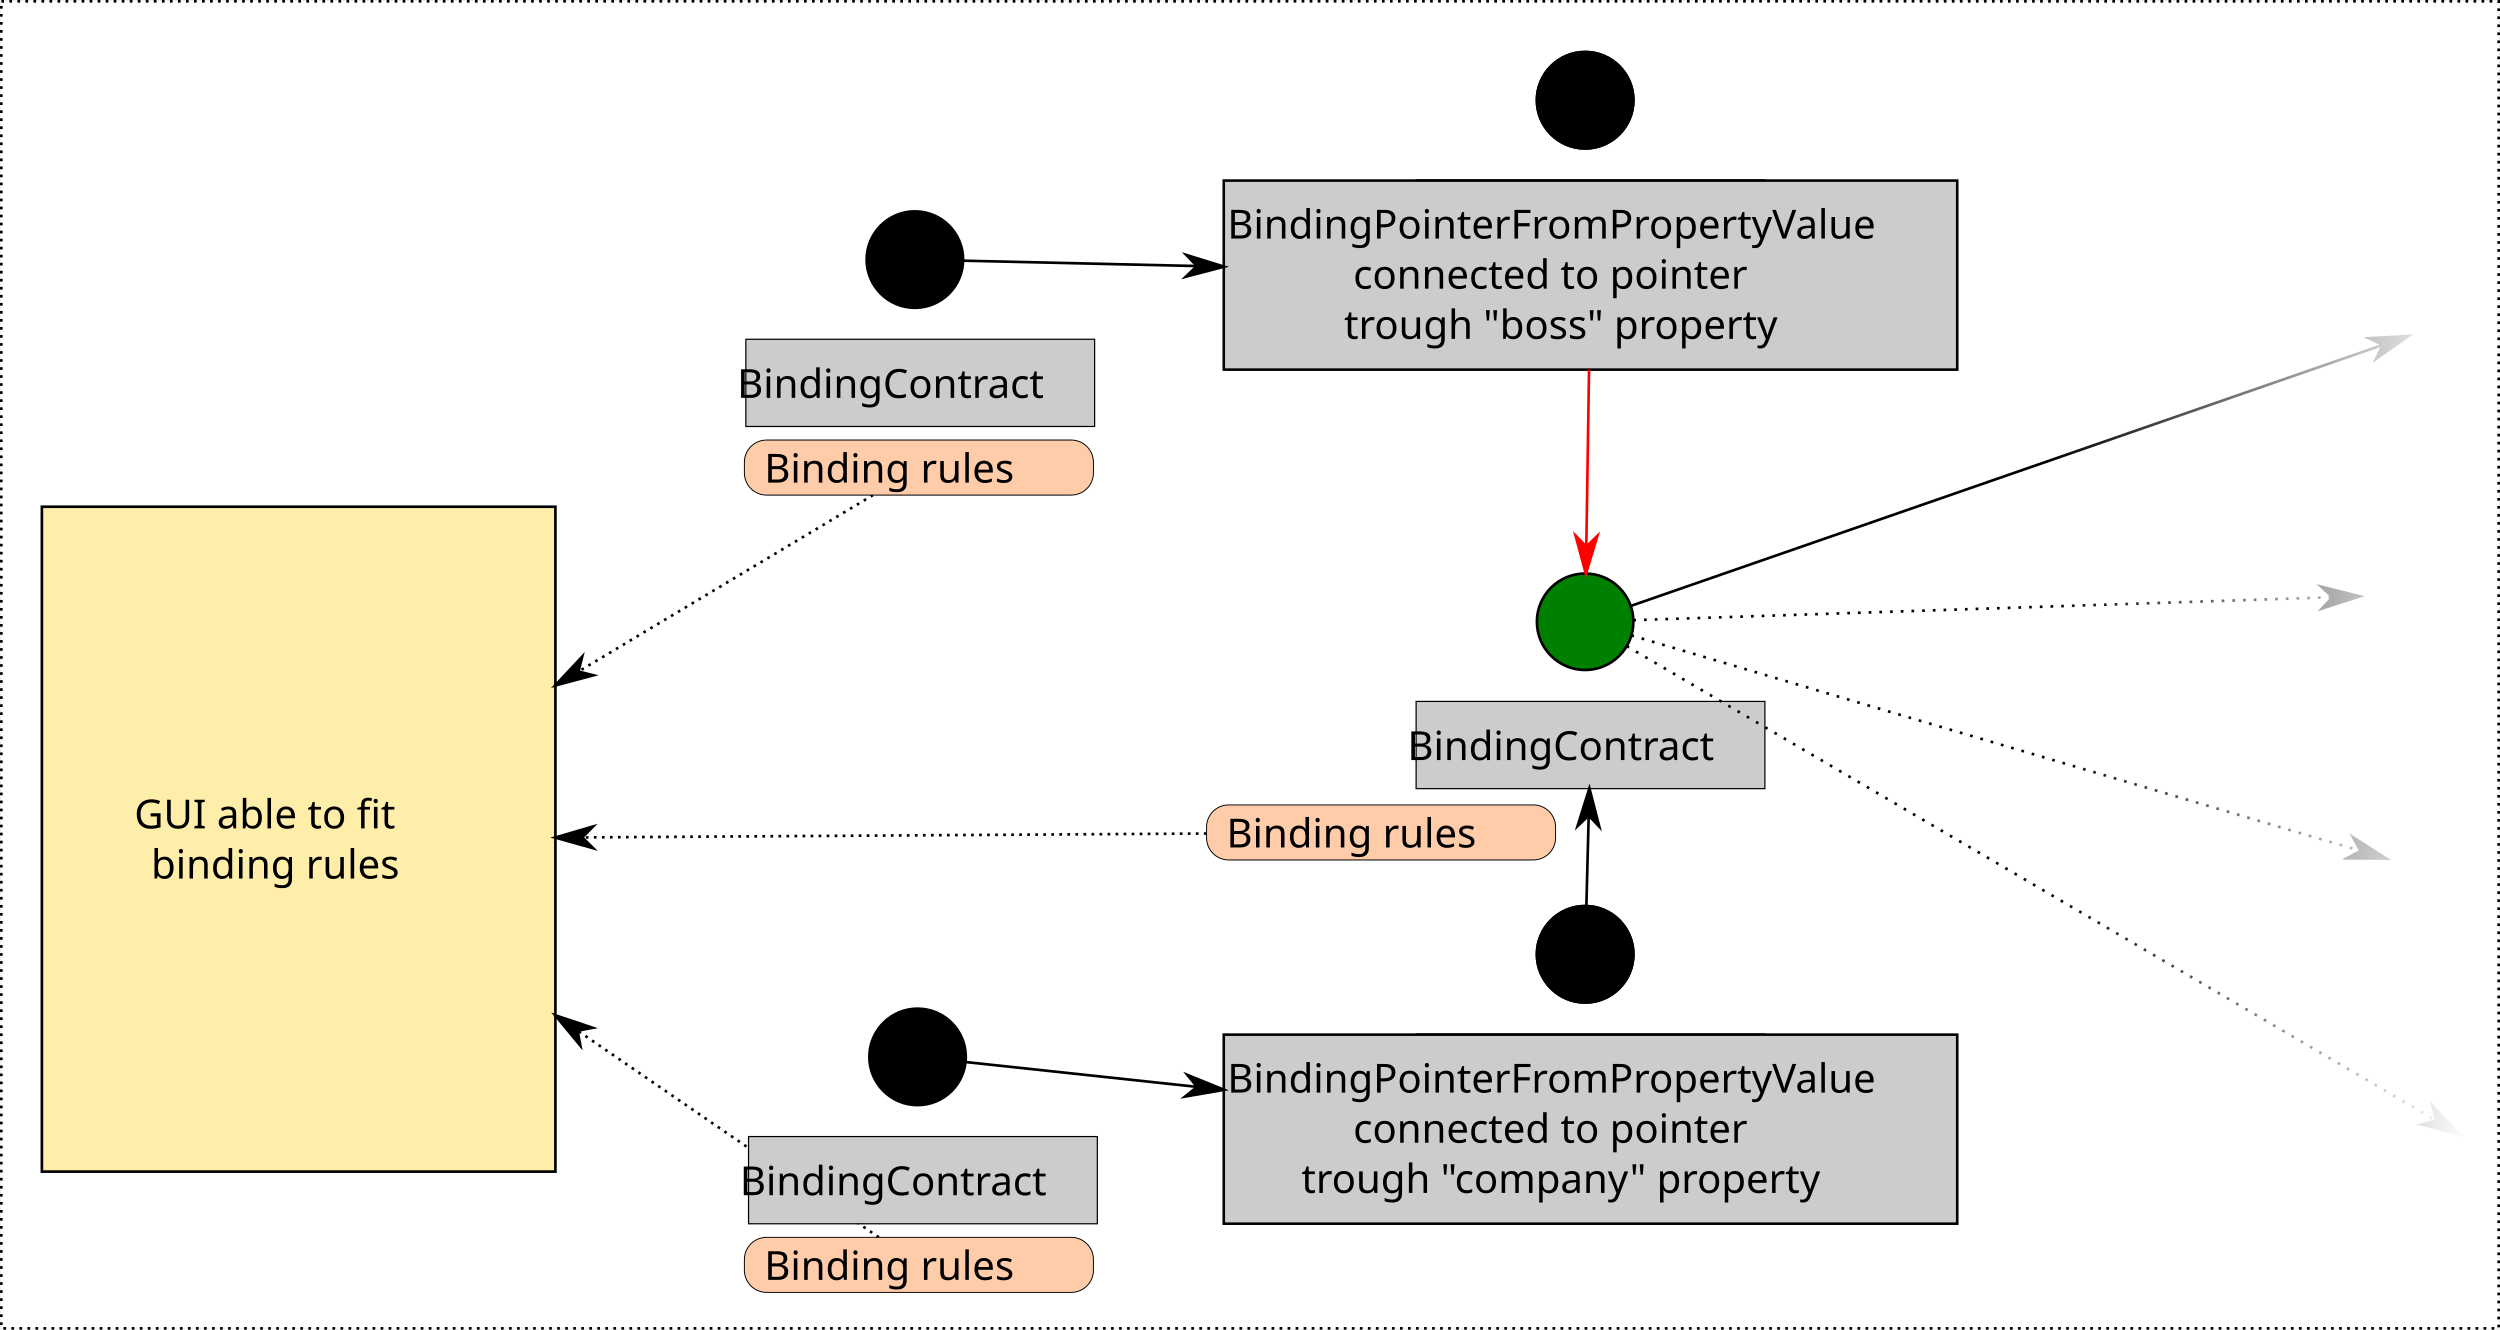
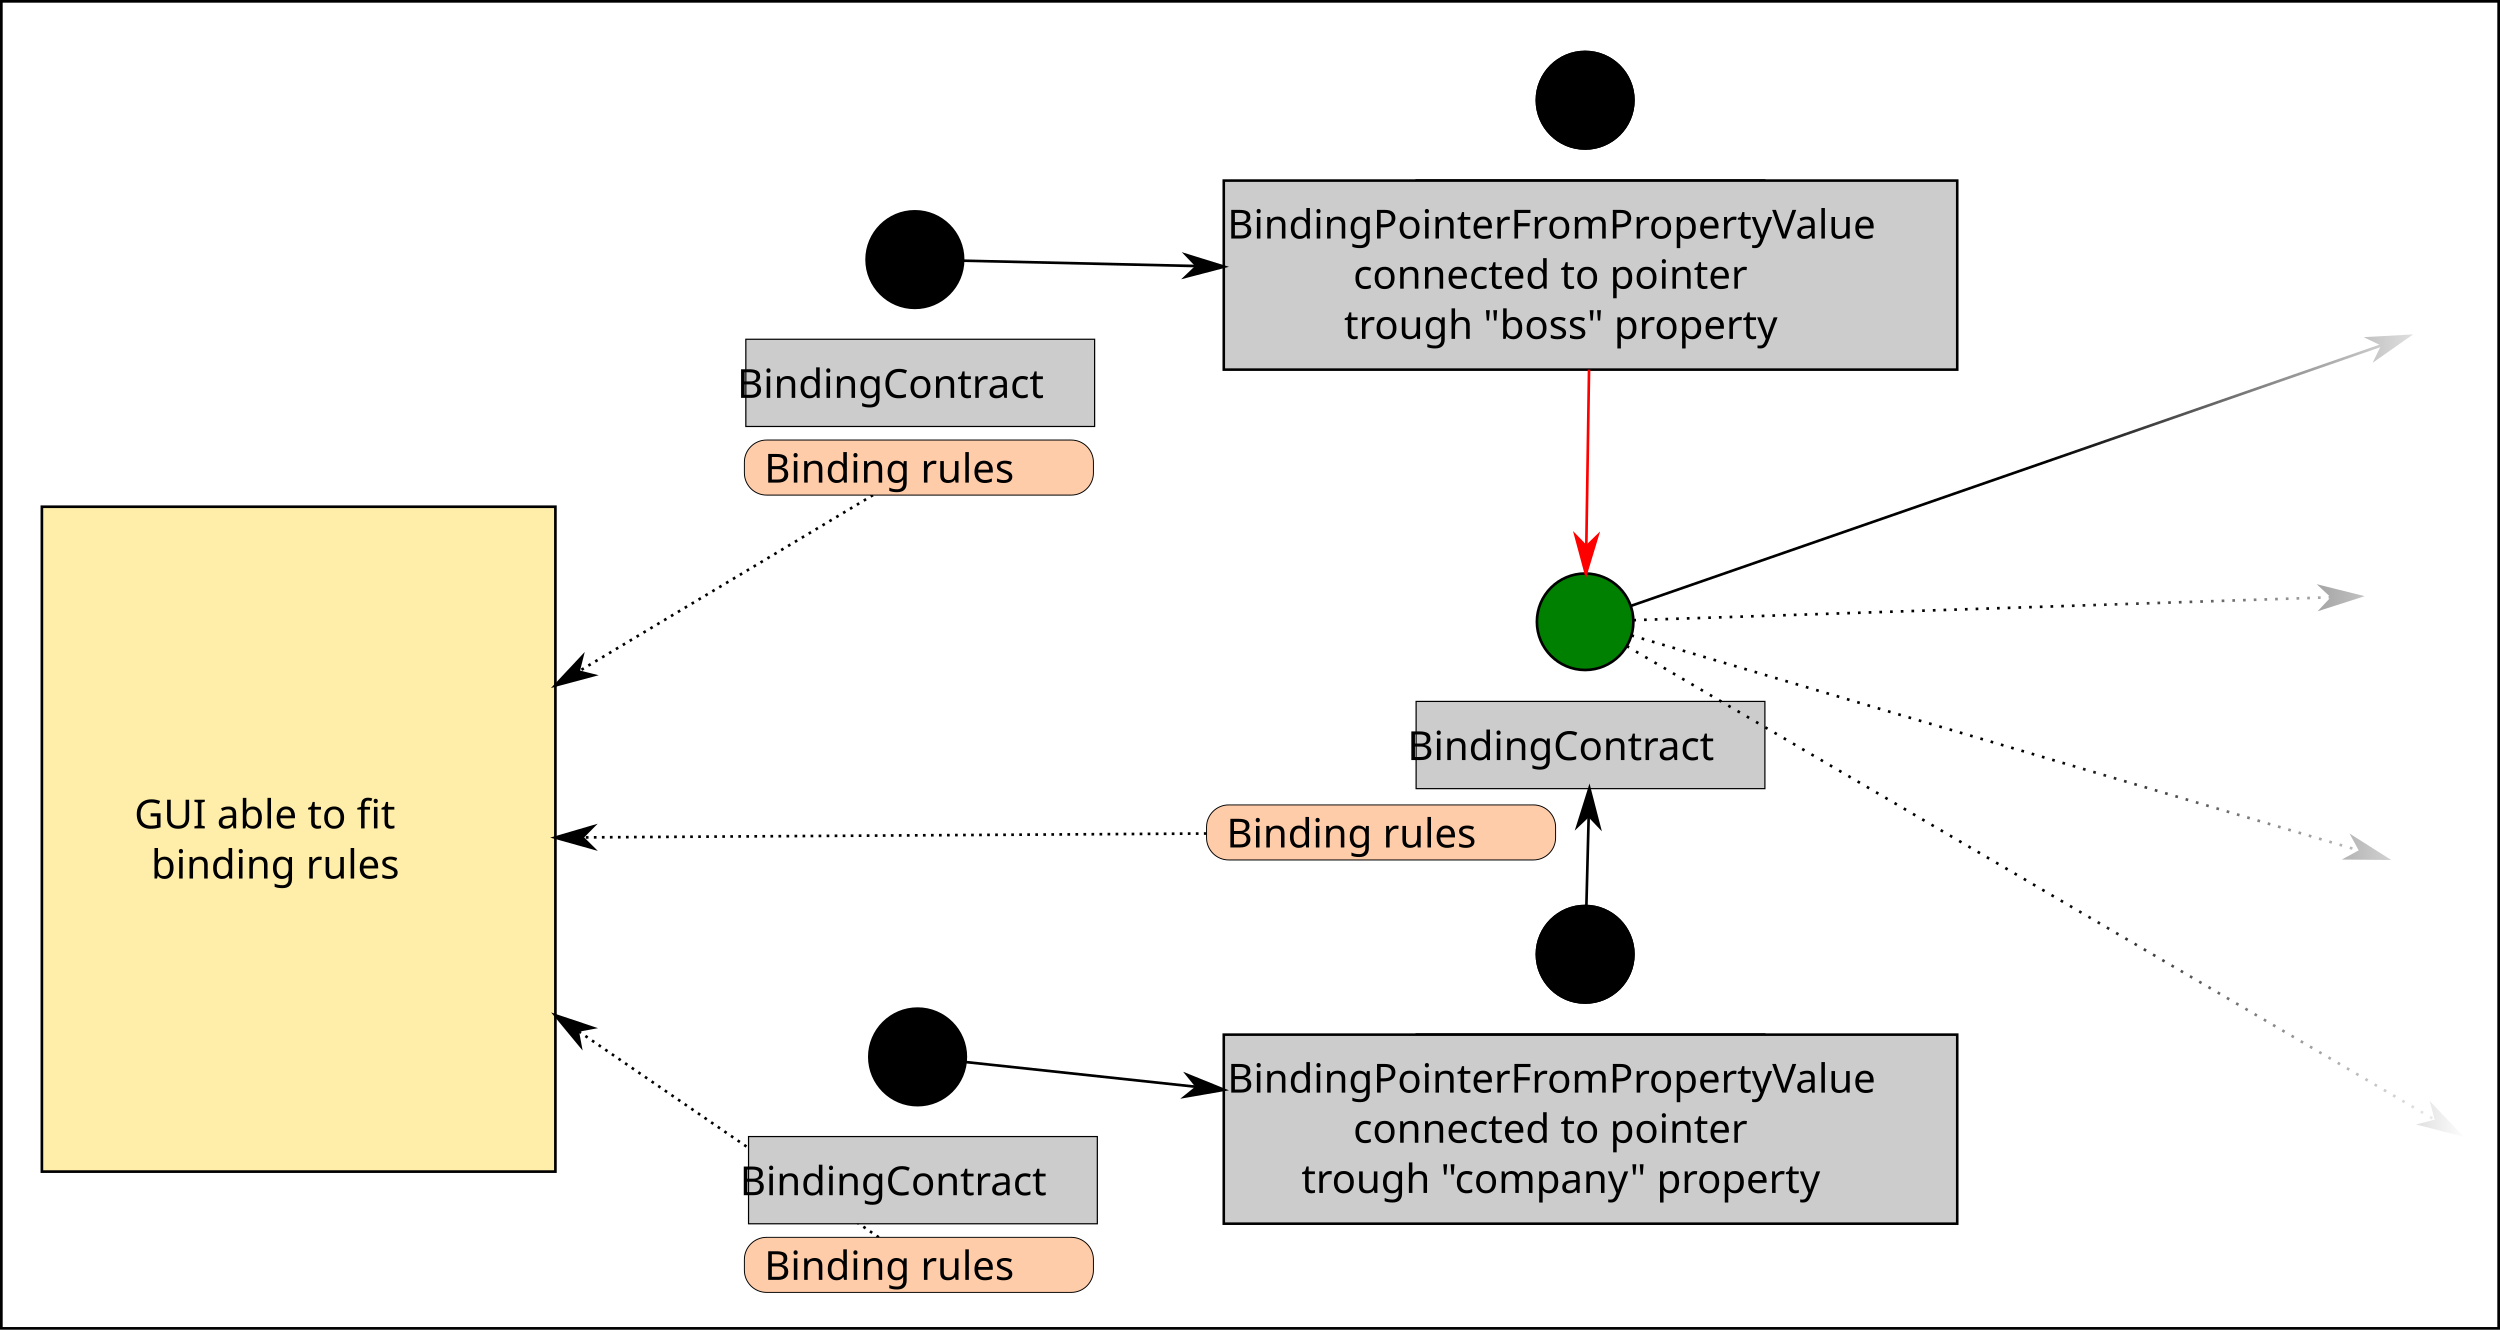
<svg xmlns="http://www.w3.org/2000/svg" xmlns:xlink="http://www.w3.org/1999/xlink" width="10.382in" height="5.522in" viewBox="0 0 934.381 496.985" id="svg6073" version="1.1">
  <defs id="defs6075">
    <marker style="overflow:visible" id="marker9352" refX="0" refY="0" orient="auto">
      <path transform="matrix(-0.8,0,0,-0.8,-10,0)" style="fill:#000000;fill-opacity:1;fill-rule:evenodd;stroke:#000000;stroke-width:1pt;stroke-opacity:1" d="M 0,0 5,-5 -12.5,0 5,5 0,0 Z" id="path9354" />
    </marker>
    <marker style="overflow:visible" id="marker9168" refX="0" refY="0" orient="auto">
      <path transform="matrix(-0.8,0,0,-0.8,-10,0)" style="fill:#000000;fill-opacity:1;fill-rule:evenodd;stroke:#000000;stroke-width:1pt;stroke-opacity:1" d="M 0,0 5,-5 -12.5,0 5,5 0,0 Z" id="path9170" />
    </marker>
    <marker style="overflow:visible" id="marker8990" refX="0" refY="0" orient="auto">
      <path transform="matrix(-0.8,0,0,-0.8,-10,0)" style="fill:#000000;fill-opacity:1;fill-rule:evenodd;stroke:#000000;stroke-width:1pt;stroke-opacity:1" d="M 0,0 5,-5 -12.5,0 5,5 0,0 Z" id="path8992" />
    </marker>
    <marker orient="auto" refY="0" refX="0" id="marker7001" style="overflow:visible">
      <path id="path7003" d="M 0,0 5,-5 -12.5,0 5,5 0,0 Z" style="fill:#000000;fill-opacity:1;fill-rule:evenodd;stroke:#000000;stroke-width:1pt;stroke-opacity:1" transform="matrix(-0.8,0,0,-0.8,-10,0)" />
    </marker>
    <marker orient="auto" refY="0" refX="0" id="marker6835" style="overflow:visible">
      <path id="path6837" d="M 0,0 5,-5 -12.5,0 5,5 0,0 Z" style="fill:#000000;fill-opacity:1;fill-rule:evenodd;stroke:#000000;stroke-width:1pt;stroke-opacity:1" transform="matrix(-0.8,0,0,-0.8,-10,0)" />
    </marker>
    <linearGradient id="linearGradient6733">
      <stop style="stop-color:#ffffff;stop-opacity:1;" offset="0" id="stop6735" />
      <stop style="stop-color:#ffffff;stop-opacity:0;" offset="1" id="stop6737" />
    </linearGradient>
    <marker orient="auto" refY="0" refX="0" id="Arrow1Lend" style="overflow:visible">
      <path id="path6310" d="M 0,0 5,-5 -12.5,0 5,5 0,0 Z" style="fill-rule:evenodd;stroke:#000000;stroke-width:1pt" transform="matrix(-0.8,0,0,-0.8,-10,0)" />
    </marker>
    <marker style="overflow:visible" id="marker4618" refX="0" refY="0" orient="auto">
      <path transform="matrix(-0.8,0,0,-0.8,-10,0)" style="fill:#000000;fill-opacity:1;fill-rule:evenodd;stroke:#000000;stroke-width:1pt;stroke-opacity:1" d="M 0,0 5,-5 -12.5,0 5,5 0,0 Z" id="path4620" />
    </marker>
    <marker style="overflow:visible" id="marker4614" refX="0" refY="0" orient="auto">
      <path transform="matrix(-0.8,0,0,-0.8,-10,0)" style="fill:#000000;fill-opacity:1;fill-rule:evenodd;stroke:#000000;stroke-width:1pt;stroke-opacity:1" d="M 0,0 5,-5 -12.5,0 5,5 0,0 Z" id="path4616" />
    </marker>
    <marker style="overflow:visible" id="marker4610" refX="0" refY="0" orient="auto">
      <path transform="matrix(-0.8,0,0,-0.8,-10,0)" style="fill:#000000;fill-opacity:1;fill-rule:evenodd;stroke:#000000;stroke-width:1pt;stroke-opacity:1" d="M 0,0 5,-5 -12.5,0 5,5 0,0 Z" id="path4612" />
    </marker>
    <marker style="overflow:visible" id="marker4606" refX="0" refY="0" orient="auto">
      <path transform="matrix(-0.8,0,0,-0.8,-10,0)" style="fill:#000000;fill-opacity:1;fill-rule:evenodd;stroke:#000000;stroke-width:1pt;stroke-opacity:1" d="M 0,0 5,-5 -12.5,0 5,5 0,0 Z" id="path4608" />
    </marker>
    <marker style="overflow:visible" id="marker4602" refX="0" refY="0" orient="auto">
      <path transform="matrix(-0.8,0,0,-0.8,-10,0)" style="fill:#000000;fill-opacity:1;fill-rule:evenodd;stroke:#000000;stroke-width:1pt;stroke-opacity:1" d="M 0,0 5,-5 -12.5,0 5,5 0,0 Z" id="path4604" />
    </marker>
    <marker style="overflow:visible" id="marker4598" refX="0" refY="0" orient="auto">
      <path transform="matrix(-0.8,0,0,-0.8,-10,0)" style="fill:#000000;fill-opacity:1;fill-rule:evenodd;stroke:#000000;stroke-width:1pt;stroke-opacity:1" d="M 0,0 5,-5 -12.5,0 5,5 0,0 Z" id="path4600" />
    </marker>
    <marker orient="auto" refY="0" refX="0" id="marker4594" style="overflow:visible">
      <path id="path4596" d="M 0,0 5,-5 -12.5,0 5,5 0,0 Z" style="fill:#000000;fill-opacity:1;fill-rule:evenodd;stroke:#000000;stroke-width:1pt;stroke-opacity:1" transform="matrix(-0.8,0,0,-0.8,-10,0)" />
    </marker>
    <marker orient="auto" refY="0" refX="0" id="marker4590" style="overflow:visible">
      <path id="path4592" d="M 0,0 5,-5 -12.5,0 5,5 0,0 Z" style="fill:#ff0000;fill-opacity:1;fill-rule:evenodd;stroke:#ff0000;stroke-width:1pt;stroke-opacity:1" transform="matrix(-0.8,0,0,-0.8,-10,0)" />
    </marker>
    <marker orient="auto" refY="0" refX="0" id="marker4586" style="overflow:visible">
      <path id="path4588" d="M 0,0 5,-5 -12.5,0 5,5 0,0 Z" style="fill:#ff0000;fill-opacity:1;fill-rule:evenodd;stroke:#ff0000;stroke-width:1pt;stroke-opacity:1" transform="matrix(0.8,0,0,0.8,10,0)" />
    </marker>
    <marker orient="auto" refY="0" refX="0" id="marker4582" style="overflow:visible">
      <path id="path4584" d="M 0,0 5,-5 -12.5,0 5,5 0,0 Z" style="fill:#ff0000;fill-opacity:1;fill-rule:evenodd;stroke:#ff0000;stroke-width:1pt;stroke-opacity:1" transform="matrix(-0.8,0,0,-0.8,-10,0)" />
    </marker>
    <marker style="overflow:visible" id="marker4578" refX="0" refY="0" orient="auto">
      <path transform="matrix(-0.8,0,0,-0.8,-10,0)" style="fill:#ff0000;fill-opacity:1;fill-rule:evenodd;stroke:#ff0000;stroke-width:1pt;stroke-opacity:1" d="M 0,0 5,-5 -12.5,0 5,5 0,0 Z" id="path4580" />
    </marker>
    <marker style="overflow:visible" id="marker4574" refX="0" refY="0" orient="auto">
      <path transform="matrix(-0.8,0,0,-0.8,-10,0)" style="fill:#ff0000;fill-opacity:1;fill-rule:evenodd;stroke:#ff0000;stroke-width:1pt;stroke-opacity:1" d="M 0,0 5,-5 -12.5,0 5,5 0,0 Z" id="path4576" />
    </marker>
    <marker style="overflow:visible" id="marker4570" refX="0" refY="0" orient="auto">
      <path transform="matrix(-0.8,0,0,-0.8,-10,0)" style="fill:#ff0000;fill-opacity:1;fill-rule:evenodd;stroke:#ff0000;stroke-width:1pt;stroke-opacity:1" d="M 0,0 5,-5 -12.5,0 5,5 0,0 Z" id="path4572" />
    </marker>
    <marker style="overflow:visible" id="marker4563" refX="0" refY="0" orient="auto">
      <path transform="matrix(0.8,0,0,0.8,10,0)" style="fill:#ff0000;fill-opacity:1;fill-rule:evenodd;stroke:#ff0000;stroke-width:1pt;stroke-opacity:1" d="M 0,0 5,-5 -12.5,0 5,5 0,0 Z" id="path4565" />
    </marker>
    <marker style="overflow:visible" id="marker4559" refX="0" refY="0" orient="auto">
      <path transform="matrix(0.8,0,0,0.8,10,0)" style="fill:#ff0000;fill-opacity:1;fill-rule:evenodd;stroke:#ff0000;stroke-width:1pt;stroke-opacity:1" d="M 0,0 5,-5 -12.5,0 5,5 0,0 Z" id="path4561" />
    </marker>
    <marker style="overflow:visible" id="marker4555" refX="0" refY="0" orient="auto">
      <path transform="matrix(0.8,0,0,0.8,10,0)" style="fill:#ff0000;fill-opacity:1;fill-rule:evenodd;stroke:#ff0000;stroke-width:1pt;stroke-opacity:1" d="M 0,0 5,-5 -12.5,0 5,5 0,0 Z" id="path4557" />
    </marker>
    <marker orient="auto" refY="0" refX="0" id="Arrow1Lstart" style="overflow:visible">
      <path id="path4258" d="M 0,0 5,-5 -12.5,0 5,5 0,0 Z" style="fill:#ff0000;fill-opacity:1;fill-rule:evenodd;stroke:#ff0000;stroke-width:1pt;stroke-opacity:1" transform="matrix(0.8,0,0,0.8,10,0)" />
    </marker>
    <marker orient="auto" refY="0" refX="0" id="marker4514" style="overflow:visible">
      <path id="path4261" d="M 0,0 5,-5 -12.5,0 5,5 0,0 Z" style="fill:#ff0000;fill-opacity:1;fill-rule:evenodd;stroke:#ff0000;stroke-width:1pt;stroke-opacity:1" transform="matrix(-0.8,0,0,-0.8,-10,0)" />
    </marker>
    <marker style="overflow:visible" id="marker10038" refX="0" refY="0" orient="auto">
      <path transform="matrix(-0.8,0,0,-0.8,-10,0)" style="fill:#ff0000;fill-opacity:1;fill-rule:evenodd;stroke:#ff0000;stroke-width:1pt;stroke-opacity:1" d="M 0,0 5,-5 -12.5,0 5,5 0,0 Z" id="path10040" />
    </marker>
    <marker orient="auto" refY="0" refX="0" id="marker9908" style="overflow:visible">
      <path id="path9910" d="M 0,0 5,-5 -12.5,0 5,5 0,0 Z" style="fill:#ff0000;fill-opacity:1;fill-rule:evenodd;stroke:#ff0000;stroke-width:1pt;stroke-opacity:1" transform="matrix(0.8,0,0,0.8,10,0)" />
    </marker>
    <marker style="overflow:visible" id="marker8968" refX="0" refY="0" orient="auto">
      <path transform="matrix(-0.8,0,0,-0.8,-10,0)" style="fill:#000000;fill-opacity:1;fill-rule:evenodd;stroke:#000000;stroke-width:1pt;stroke-opacity:1" d="M 0,0 5,-5 -12.5,0 5,5 0,0 Z" id="path8970" />
    </marker>
    <marker style="overflow:visible" id="marker8076" refX="0" refY="0" orient="auto">
      <path transform="matrix(-0.8,0,0,-0.8,-10,0)" style="fill:#000000;fill-opacity:1;fill-rule:evenodd;stroke:#000000;stroke-width:1pt;stroke-opacity:1" d="M 0,0 5,-5 -12.5,0 5,5 0,0 Z" id="path8078" />
    </marker>
    <marker orient="auto" refY="0" refX="0" id="marker7815" style="overflow:visible">
      <path id="path7817" d="M 0,0 5,-5 -12.5,0 5,5 0,0 Z" style="fill:#000000;fill-opacity:1;fill-rule:evenodd;stroke:#000000;stroke-width:1pt;stroke-opacity:1" transform="matrix(-0.8,0,0,-0.8,-10,0)" />
    </marker>
    <marker orient="auto" refY="0" refX="0" id="marker7787" style="overflow:visible">
      <path id="path7789" d="M 0,0 5,-5 -12.5,0 5,5 0,0 Z" style="fill:#000000;fill-opacity:1;fill-rule:evenodd;stroke:#000000;stroke-width:1pt;stroke-opacity:1" transform="matrix(-0.8,0,0,-0.8,-10,0)" />
    </marker>
    <linearGradient xlink:href="#linearGradient6733" id="linearGradient6739" x1="246.372" y1="64.864" x2="459.504" y2="65.874" gradientUnits="userSpaceOnUse" gradientTransform="matrix(0.7341035,0,0,1.00032,-949.4226,-0.02078374)" />
  </defs>
  <g id="layer3" transform="translate(265.16,0.5101651)">
-     <rect style="fill:#ffffff;fill-opacity:1;stroke:#000000;stroke-width:1;stroke-miterlimit:4;stroke-dasharray:1, 2;stroke-dashoffset:0;stroke-opacity:1" id="rect9549" width="933.381" height="495.985" x="-264.66" y="-0.01" />
+     <rect style="fill:#ffffff;fill-opacity:1;stroke:#000000;stroke-width:1;stroke-miterlimit:4;stroke-dasharray:none;stroke-dashoffset:0;stroke-opacity:1" id="rect9549" width="933.381" height="495.985" x="-264.66" y="-0.01" />
  </g>
  <g id="layer2" style="display:inline" transform="translate(153.6118,173.0061)">
    <rect style="display:inline;fill:#ffeeaa;fill-opacity:1;stroke:#000000;stroke-width:1;stroke-miterlimit:4;stroke-dasharray:none;stroke-dashoffset:0;stroke-opacity:1" id="rect7249" width="191.929" height="248.498" x="-137.96" y="16.392" />
    <text xml:space="preserve" style="font-style:normal;font-weight:normal;font-size:15px;line-height:125%;font-family:sans-serif;text-align:center;letter-spacing:0px;word-spacing:0px;text-anchor:middle;display:inline;fill:#000000;fill-opacity:1;stroke:none;stroke-width:1px;stroke-linecap:butt;stroke-linejoin:miter;stroke-opacity:1" x="-40.985" y="136.601" id="text7251">
      <tspan id="tspan7253" x="-40.985" y="136.601">GUI able to fit</tspan>
      <tspan x="-40.985" y="155.351" id="tspan7255">binding rules</tspan>
    </text>
    <path style="fill:none;fill-rule:evenodd;stroke:#000000;stroke-width:1;stroke-linecap:butt;stroke-linejoin:miter;stroke-miterlimit:4;stroke-dasharray:1, 2;stroke-dashoffset:0;stroke-opacity:1;marker-end:url(#marker9352)" d="M 172.662,12.036 53.969,83.147" id="path8978" />
    <path style="fill:none;fill-rule:evenodd;stroke:#000000;stroke-width:1;stroke-linecap:butt;stroke-linejoin:miter;stroke-miterlimit:4;stroke-dasharray:1, 2;stroke-dashoffset:0;stroke-opacity:1;marker-end:url(#marker8990)" d="M 297.339,138.527 53.969,140.043" id="path8980" />
    <path style="fill:none;fill-rule:evenodd;stroke:#000000;stroke-width:1;stroke-linecap:butt;stroke-linejoin:miter;stroke-miterlimit:4;stroke-dasharray:1, 2;stroke-dashoffset:0;stroke-opacity:1;marker-end:url(#marker9168)" d="M 174.843,289.459 53.969,206.503" id="path8982" />
  </g>
  <g id="layer1" transform="translate(153.1379,172.5222)">
    <circle style="fill:#008000;stroke:#000000;stroke-width:1;stroke-miterlimit:4;stroke-dasharray:none;stroke-opacity:1" id="path4138" cx="439.314" cy="59.861" r="18.03" />
    <rect style="fill:#cccccc;stroke:#000000;stroke-width:0.452;stroke-miterlimit:4;stroke-dasharray:none;stroke-opacity:1" id="rect4140" width="130.362" height="32.601" x="376.137" y="89.636" />
    <text xml:space="preserve" style="font-style:normal;font-weight:normal;font-size:15px;line-height:125%;font-family:sans-serif;text-align:center;letter-spacing:0px;word-spacing:0px;text-anchor:middle;fill:#000000;fill-opacity:1;stroke:none;stroke-width:1px;stroke-linecap:butt;stroke-linejoin:miter;stroke-opacity:1" x="439.973" y="111.546" id="text4142">
      <tspan id="tspan4144" x="439.973" y="111.546">BindingContract</tspan>
    </text>
    <circle r="18.03" cy="184.147" cx="439.314" id="circle7895" style="fill:#000000;stroke:#000000;stroke-width:1;stroke-miterlimit:4;stroke-dasharray:none;stroke-opacity:1" />
    <rect y="213.922" x="376.137" height="32.601" width="130.362" id="rect7897" style="fill:#cccccc;stroke:#000000;stroke-width:0.452;stroke-miterlimit:4;stroke-dasharray:none;stroke-opacity:1" />
    <text id="text7899" y="235.832" x="386.026" style="font-style:normal;font-weight:normal;font-size:15px;line-height:125%;font-family:sans-serif;letter-spacing:0px;word-spacing:0px;fill:#000000;fill-opacity:1;stroke:none;stroke-width:1px;stroke-linecap:butt;stroke-linejoin:miter;stroke-opacity:1" xml:space="preserve">
      <tspan y="235.832" x="386.026" id="tspan7901">BindingPointer </tspan>
    </text>
    <circle style="fill:#000000;stroke:#000000;stroke-width:1;stroke-miterlimit:4;stroke-dasharray:none;stroke-opacity:1" id="circle7903" cx="439.314" cy="184.147" r="18.03" />
    <rect style="fill:#cccccc;stroke:#000000;stroke-width:0.965;stroke-miterlimit:4;stroke-dasharray:none;stroke-opacity:1" id="rect7905" width="274.134" height="70.659" x="304.25" y="214.179" />
    <text xml:space="preserve" style="font-style:normal;font-weight:normal;font-size:15px;line-height:125%;font-family:sans-serif;text-align:center;letter-spacing:0px;word-spacing:0px;text-anchor:middle;fill:#000000;fill-opacity:1;stroke:none;stroke-width:1px;stroke-linecap:butt;stroke-linejoin:miter;stroke-opacity:1" x="439.973" y="235.832" id="text7907">
      <tspan id="tspan7909" x="442.361" y="235.832">BindingPointerFromPropertyValue </tspan>
      <tspan x="439.973" y="254.582" id="tspan7921">connected to pointer</tspan>
      <tspan x="439.973" y="273.332" id="tspan7923">trough "company" property</tspan>
    </text>
    <circle style="fill:#000000;stroke:#000000;stroke-width:1;stroke-miterlimit:4;stroke-dasharray:none;stroke-opacity:1" id="circle8424" cx="439.314" cy="-135.062" r="18.03" />
    <rect style="fill:#cccccc;stroke:#000000;stroke-width:0.452;stroke-miterlimit:4;stroke-dasharray:none;stroke-opacity:1" id="rect8426" width="130.362" height="32.601" x="376.137" y="-105.286" />
    <text xml:space="preserve" style="font-style:normal;font-weight:normal;font-size:15px;line-height:125%;font-family:sans-serif;letter-spacing:0px;word-spacing:0px;fill:#000000;fill-opacity:1;stroke:none;stroke-width:1px;stroke-linecap:butt;stroke-linejoin:miter;stroke-opacity:1" x="386.026" y="-83.377" id="text8428">
      <tspan id="tspan8430" x="386.026" y="-83.377">BindingPointer </tspan>
    </text>
    <circle r="18.03" cy="-135.062" cx="439.314" id="circle8432" style="fill:#000000;stroke:#000000;stroke-width:1;stroke-miterlimit:4;stroke-dasharray:none;stroke-opacity:1" />
    <rect y="-105.03" x="304.25" height="70.659" width="274.134" id="rect8434" style="fill:#cccccc;stroke:#000000;stroke-width:0.965;stroke-miterlimit:4;stroke-dasharray:none;stroke-opacity:1" />
    <text id="text8436" y="-83.377" x="439.973" style="font-style:normal;font-weight:normal;font-size:15px;line-height:125%;font-family:sans-serif;text-align:center;letter-spacing:0px;word-spacing:0px;text-anchor:middle;fill:#000000;fill-opacity:1;stroke:none;stroke-width:1px;stroke-linecap:butt;stroke-linejoin:miter;stroke-opacity:1" xml:space="preserve">
      <tspan y="-83.377" x="442.361" id="tspan8438">BindingPointerFromPropertyValue </tspan>
      <tspan id="tspan8440" y="-64.627" x="439.973">connected to pointer</tspan>
      <tspan id="tspan8442" y="-45.877" x="439.973">trough "boss" property</tspan>
    </text>
    <path style="fill:none;fill-rule:evenodd;stroke:#000000;stroke-width:1;stroke-linecap:butt;stroke-linejoin:miter;stroke-miterlimit:4;stroke-dasharray:none;stroke-opacity:1;marker-end:url(#marker4594)" d="M 456.347,53.95 746.931,-46.901" id="path4521" />
    <path style="fill:none;fill-rule:evenodd;stroke:#ff0000;stroke-width:1px;stroke-linecap:butt;stroke-linejoin:miter;stroke-opacity:1;marker-end:url(#marker4582)" d="m 440.771,-34.37 -1.178,76.204" id="path4523" />
    <path style="fill:none;fill-rule:evenodd;stroke:#000000;stroke-width:1;stroke-linecap:butt;stroke-linejoin:miter;stroke-miterlimit:4;stroke-dasharray:none;stroke-opacity:1;marker-end:url(#marker4618)" d="m 439.776,166.123 1.124,-43.886" id="path4525" />
    <path style="fill:none;fill-rule:evenodd;stroke:#000000;stroke-width:1;stroke-linecap:butt;stroke-linejoin:miter;stroke-miterlimit:4;stroke-dasharray:1, 3;stroke-dashoffset:0;stroke-opacity:1;marker-end:url(#marker4598)" d="m 457.334,59.27 271.383,-8.904" id="path4527" />
    <path style="fill:none;fill-rule:evenodd;stroke:#000000;stroke-width:1;stroke-linecap:butt;stroke-linejoin:miter;stroke-miterlimit:4;stroke-dasharray:1, 3;stroke-dashoffset:0;stroke-opacity:1;marker-end:url(#marker4602)" d="M 456.604,64.971 738.743,148.355" id="path4529" />
    <path style="fill:none;fill-rule:evenodd;stroke:#000000;stroke-width:1;stroke-linecap:butt;stroke-linejoin:miter;stroke-miterlimit:4;stroke-dasharray:1, 3;stroke-dashoffset:0;stroke-opacity:1;marker-end:url(#marker4606)" d="M 454.869,68.978 766.087,251.391" id="path4531" />
    <rect style="fill:url(#linearGradient6739);fill-opacity:1;stroke:none;stroke-width:0.857;stroke-miterlimit:4;stroke-dasharray:0.857, 0.857;stroke-dashoffset:0;stroke-opacity:1" id="rect6715" width="155.727" height="446.63" x="-768.193" y="-158.452" transform="scale(-1,1)" />
    <circle r="18.03" cy="-75.499" cx="188.796" id="circle6807" style="fill:#000000;stroke:#000000;stroke-width:1;stroke-miterlimit:4;stroke-dasharray:none;stroke-opacity:1" />
    <rect y="-45.724" x="125.619" height="32.601" width="130.362" id="rect6809" style="fill:#cccccc;stroke:#000000;stroke-width:0.452;stroke-miterlimit:4;stroke-dasharray:none;stroke-opacity:1" />
    <text id="text6811" y="-23.814" x="189.455" style="font-style:normal;font-weight:normal;font-size:15px;line-height:125%;font-family:sans-serif;text-align:center;letter-spacing:0px;word-spacing:0px;text-anchor:middle;fill:#000000;fill-opacity:1;stroke:none;stroke-width:1px;stroke-linecap:butt;stroke-linejoin:miter;stroke-opacity:1" xml:space="preserve">
      <tspan y="-23.814" x="189.455" id="tspan6813">BindingContract</tspan>
    </text>
    <circle style="fill:#000000;stroke:#000000;stroke-width:1;stroke-miterlimit:4;stroke-dasharray:none;stroke-opacity:1" id="circle6815" cx="189.806" cy="222.496" r="18.03" />
    <rect style="fill:#cccccc;stroke:#000000;stroke-width:0.452;stroke-miterlimit:4;stroke-dasharray:none;stroke-opacity:1" id="rect6817" width="130.362" height="32.601" x="126.629" y="252.271" />
    <text xml:space="preserve" style="font-style:normal;font-weight:normal;font-size:15px;line-height:125%;font-family:sans-serif;text-align:center;letter-spacing:0px;word-spacing:0px;text-anchor:middle;fill:#000000;fill-opacity:1;stroke:none;stroke-width:1px;stroke-linecap:butt;stroke-linejoin:miter;stroke-opacity:1" x="190.465" y="274.181" id="text6819">
      <tspan id="tspan6821" x="190.465" y="274.181">BindingContract</tspan>
    </text>
    <path style="fill:none;fill-rule:evenodd;stroke:#000000;stroke-width:1;stroke-linecap:butt;stroke-linejoin:miter;stroke-miterlimit:4;stroke-dasharray:none;stroke-opacity:1;marker-end:url(#marker6835)" d="m 207.733,224.421 96.518,10.366" id="path6827" />
    <path style="fill:none;fill-rule:evenodd;stroke:#000000;stroke-width:1px;stroke-linecap:butt;stroke-linejoin:miter;stroke-opacity:1;marker-end:url(#marker7001)" d="m 206.821,-75.086 97.429,2.238" id="path7185" />
    <rect y="-8.052" x="125.077" height="20.572" width="130.454" id="rect4948" style="fill:#ffccaa;stroke:#000000;stroke-width:0.359;stroke-miterlimit:4;stroke-dasharray:none;stroke-opacity:1" ry="8.287" />
    <text id="text4950" y="7.843" x="188.959" style="font-style:normal;font-weight:normal;font-size:15px;line-height:125%;font-family:sans-serif;text-align:center;letter-spacing:0px;word-spacing:0px;text-anchor:middle;fill:#000000;fill-opacity:1;stroke:none;stroke-width:1px;stroke-linecap:butt;stroke-linejoin:miter;stroke-opacity:1" xml:space="preserve">
      <tspan y="7.843" x="188.959" id="tspan4952">Binding rules</tspan>
    </text>
    <rect ry="8.287" style="fill:#ffccaa;stroke:#000000;stroke-width:0.359;stroke-miterlimit:4;stroke-dasharray:none;stroke-opacity:1" id="rect7235" width="130.454" height="20.572" x="125.077" y="289.943" />
    <text xml:space="preserve" style="font-style:normal;font-weight:normal;font-size:15px;line-height:125%;font-family:sans-serif;text-align:center;letter-spacing:0px;word-spacing:0px;text-anchor:middle;fill:#000000;fill-opacity:1;stroke:none;stroke-width:1px;stroke-linecap:butt;stroke-linejoin:miter;stroke-opacity:1" x="188.959" y="305.839" id="text7237">
      <tspan id="tspan7239" x="188.959" y="305.839">Binding rules</tspan>
    </text>
    <rect y="128.319" x="297.813" height="20.572" width="130.454" id="rect7241" style="fill:#ffccaa;stroke:#000000;stroke-width:0.359;stroke-miterlimit:4;stroke-dasharray:none;stroke-opacity:1" ry="8.287" />
    <text id="text7243" y="144.214" x="361.695" style="font-style:normal;font-weight:normal;font-size:15px;line-height:125%;font-family:sans-serif;text-align:center;letter-spacing:0px;word-spacing:0px;text-anchor:middle;fill:#000000;fill-opacity:1;stroke:none;stroke-width:1px;stroke-linecap:butt;stroke-linejoin:miter;stroke-opacity:1" xml:space="preserve">
      <tspan y="144.214" x="361.695" id="tspan7245">Binding rules</tspan>
    </text>
  </g>
</svg>
